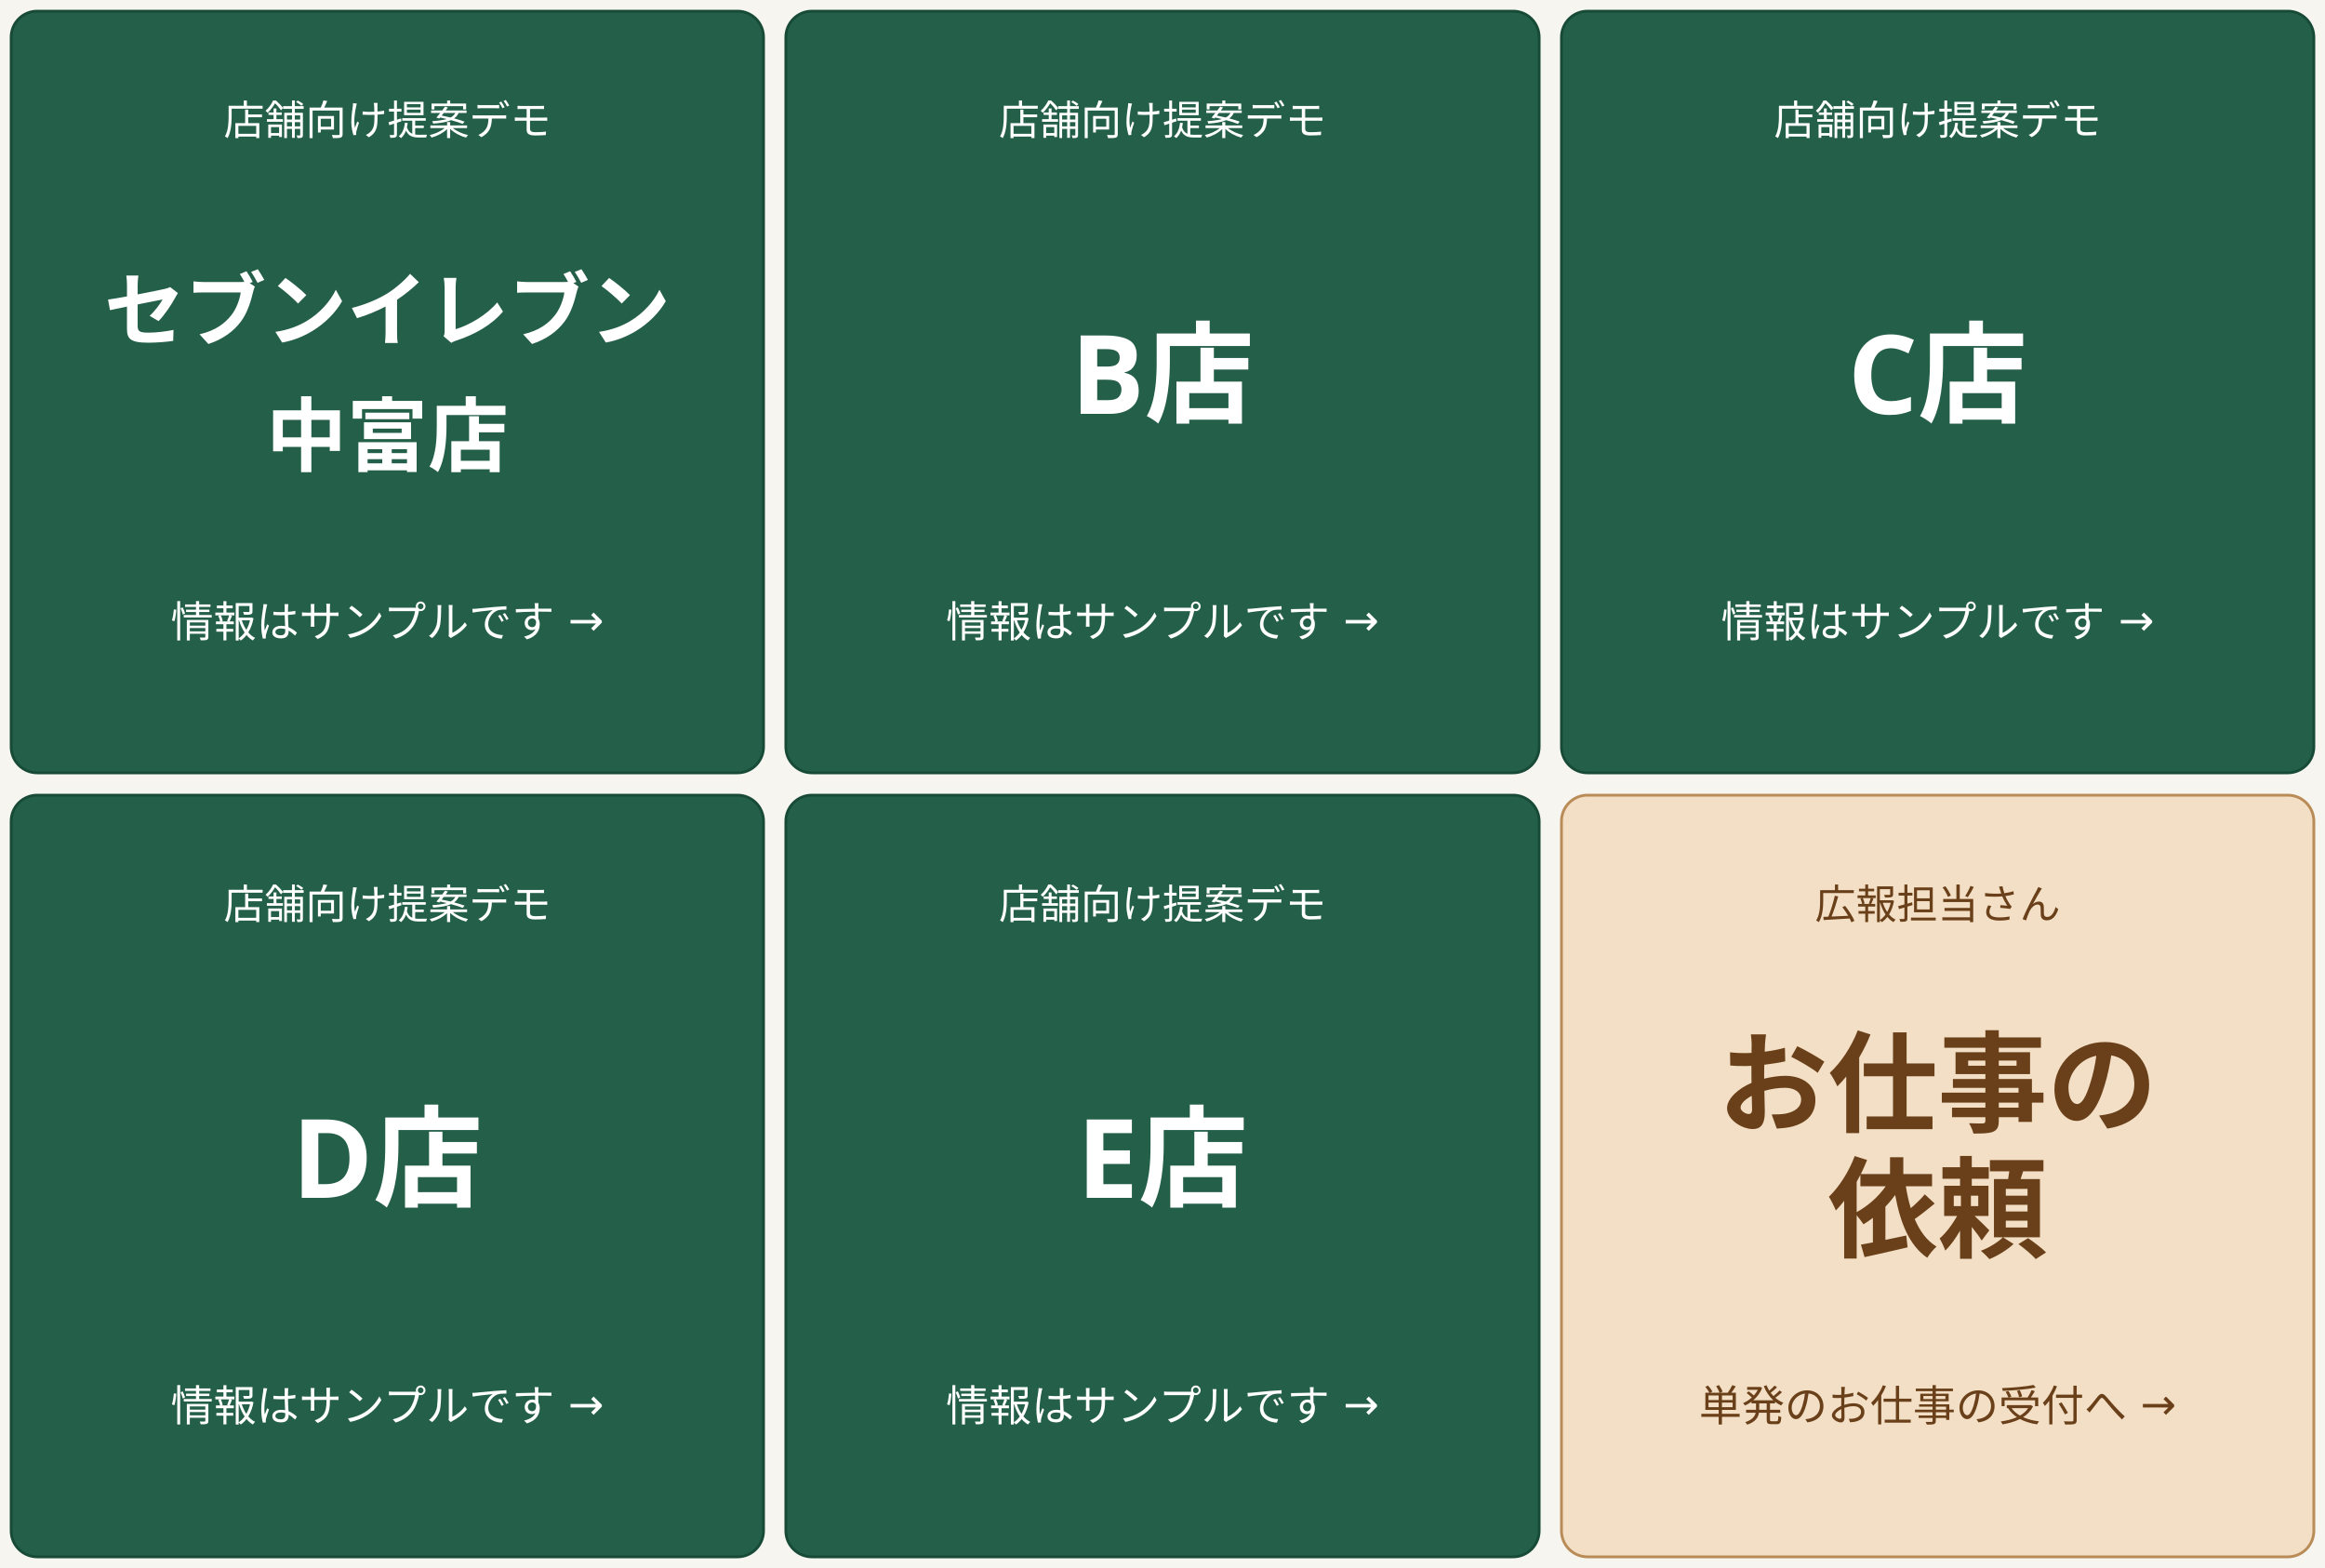
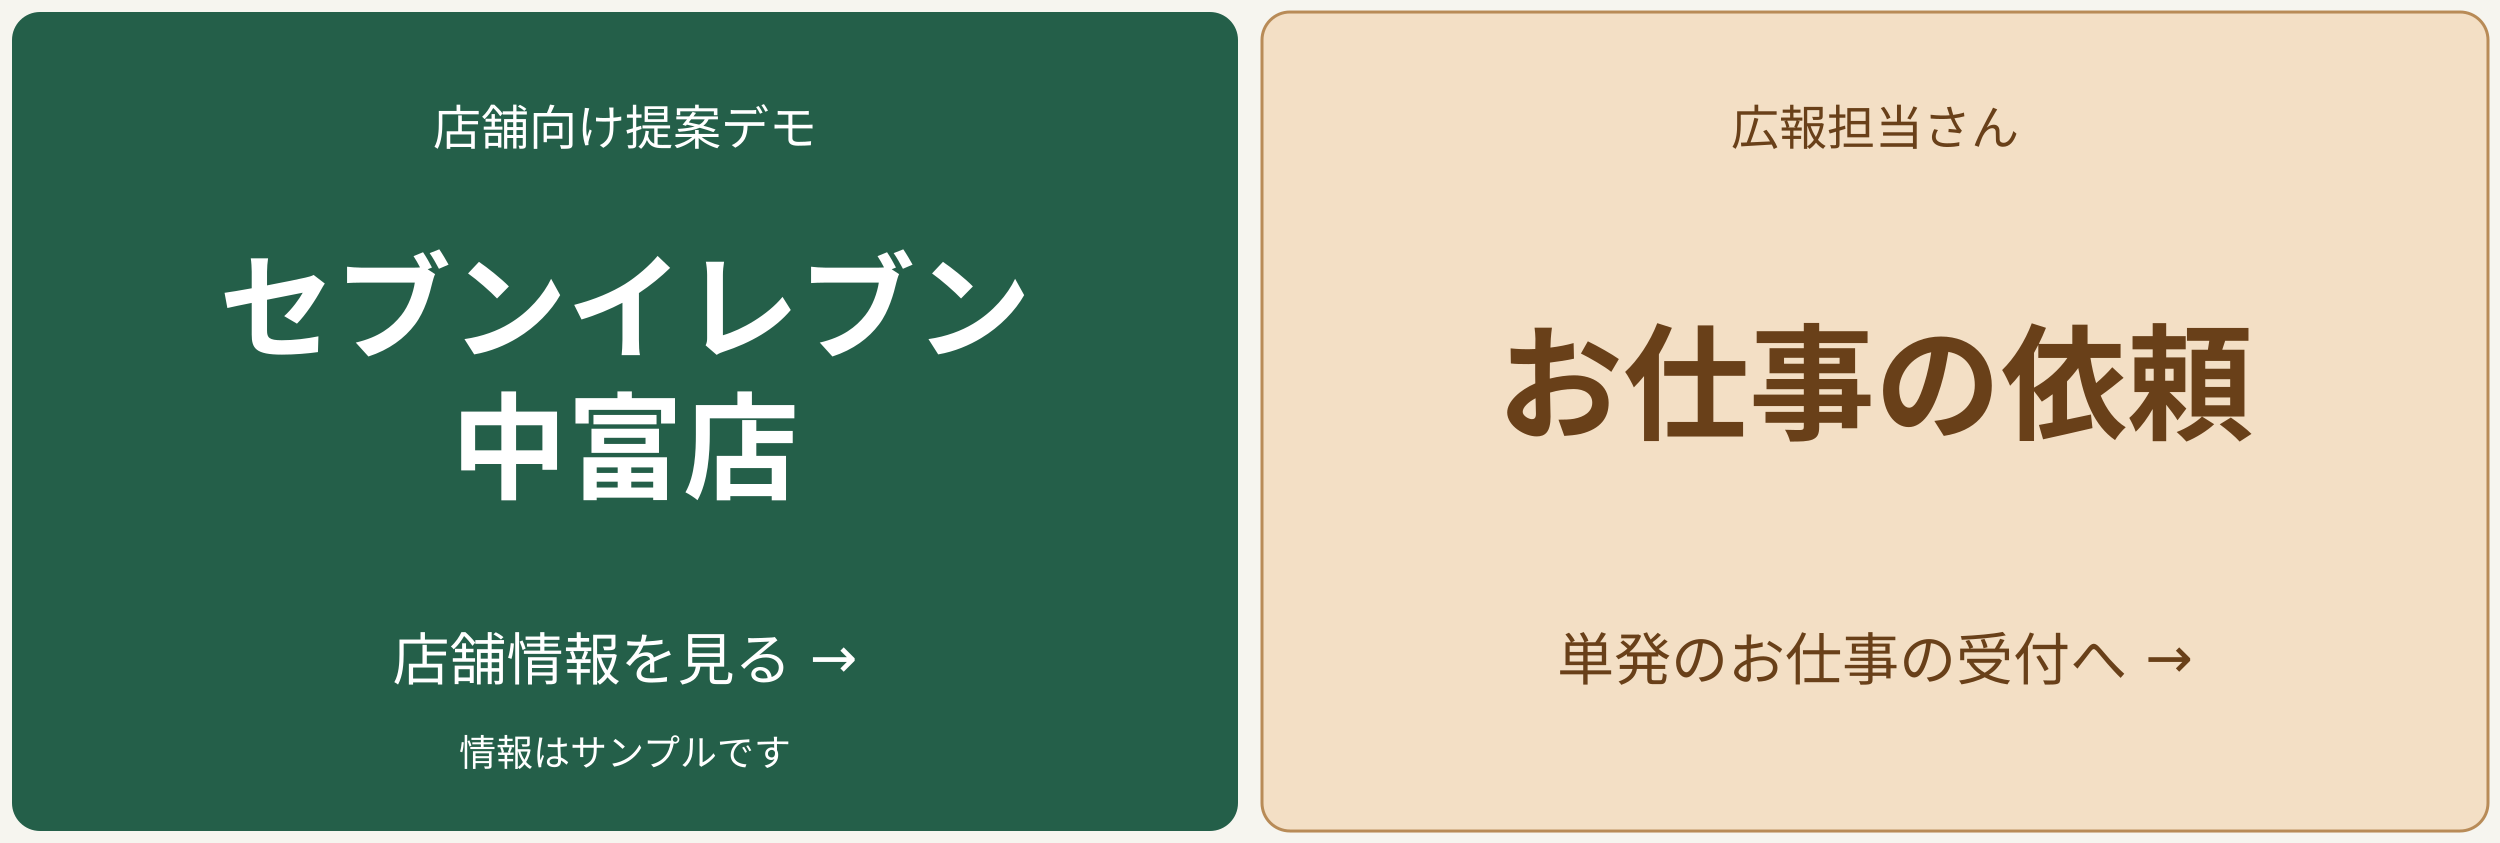
- <svg xmlns="http://www.w3.org/2000/svg" width="2500" height="1686" viewBox="0 0 2500 1686">
-   <rect width="2500" height="1686" fill="#f6f5ef" />
-   <rect x="12" y="12" width="809" height="819" rx="28" fill="#245f49" stroke="#174b38" stroke-width="3" />
-   <g font-family="sans-serif" text-anchor="middle" fill="white">
-     <text x="416.5" y="145" font-size="44">店舗向け提案デモ</text>
-     <text x="416.5" y="365" font-size="87" font-weight="bold">セブンイレブン</text>
-     <text x="416.5" y="500" font-size="87" font-weight="bold">中富店</text>
-     <text x="416.5" y="685" font-size="46">情報はサンプルです →</text>
-   </g>
-   <rect x="845" y="12" width="810" height="819" rx="28" fill="#245f49" stroke="#174b38" stroke-width="3" />
-   <g font-family="sans-serif" text-anchor="middle" fill="white">
-     <text x="1250" y="145" font-size="44">店舗向け提案デモ</text>
-     <text x="1250" y="445" font-size="118" font-weight="bold">B店</text>
-     <text x="1250" y="685" font-size="46">情報はサンプルです →</text>
-   </g>
-   <rect x="1679" y="12" width="809" height="819" rx="28" fill="#245f49" stroke="#174b38" stroke-width="3" />
-   <g font-family="sans-serif" text-anchor="middle" fill="white">
-     <text x="2083.5" y="145" font-size="44">店舗向け提案デモ</text>
-     <text x="2083.5" y="445" font-size="118" font-weight="bold">C店</text>
-     <text x="2083.5" y="685" font-size="46">情報はサンプルです →</text>
-   </g>
-   <rect x="12" y="855" width="809" height="819" rx="28" fill="#245f49" stroke="#174b38" stroke-width="3" />
-   <g font-family="sans-serif" text-anchor="middle" fill="white">
-     <text x="416.5" y="988" font-size="44">店舗向け提案デモ</text>
-     <text x="416.5" y="1288" font-size="118" font-weight="bold">D店</text>
-     <text x="416.5" y="1528" font-size="46">情報はサンプルです →</text>
-   </g>
-   <rect x="845" y="855" width="810" height="819" rx="28" fill="#245f49" stroke="#174b38" stroke-width="3" />
-   <g font-family="sans-serif" text-anchor="middle" fill="white">
-     <text x="1250" y="988" font-size="44">店舗向け提案デモ</text>
-     <text x="1250" y="1288" font-size="118" font-weight="bold">E店</text>
-     <text x="1250" y="1528" font-size="46">情報はサンプルです →</text>
-   </g>
-   <rect x="1679" y="855" width="809" height="819" rx="28" fill="#f3dfc5" stroke="#b88b57" stroke-width="3" />
-   <g font-family="sans-serif" text-anchor="middle" fill="#694019">
-     <text x="2083.5" y="988" font-size="44">広報担当さん</text>
-     <text x="2083.5" y="1208" font-size="118" font-weight="bold">お仕事の</text>
-     <text x="2083.5" y="1343" font-size="118" font-weight="bold">依頼</text>
-     <text x="2083.5" y="1528" font-size="46">単発のお仕事の受付へ →</text>
+ <svg xmlns="http://www.w3.org/2000/svg" width="2500" height="843" viewBox="0 0 2500 843">
+   <rect width="2500" height="843" fill="#f6f5ef" />
+   <rect x="12" y="12" width="1226" height="819" rx="28" fill="#245f49" />
+   <rect x="1262" y="12" width="1226" height="819" rx="28" fill="#f3dfc5" stroke="#b88b57" stroke-width="3" />
+   <g font-family="sans-serif" text-anchor="middle">
+     <g fill="white">
+       <text x="625" y="145" font-size="48">店舗向け提案デモ</text>
+       <text x="625" y="350" font-size="116" font-weight="bold">セブンイレブン</text>
+       <text x="625" y="490" font-size="116" font-weight="bold">中富店</text>
+       <text x="625" y="680" font-size="57">店舗情報を見る →</text>
+       <text x="625" y="766" font-size="37">情報はサンプルです</text>
+     </g>
+     <g fill="#694019">
+       <text x="1875" y="145" font-size="48">広報担当さん</text>
+       <text x="1875" y="430" font-size="126" font-weight="bold">お仕事の依頼</text>
+       <text x="1875" y="680" font-size="57">単発のお仕事の受付へ →</text>
+     </g>
  </g>
</svg>
